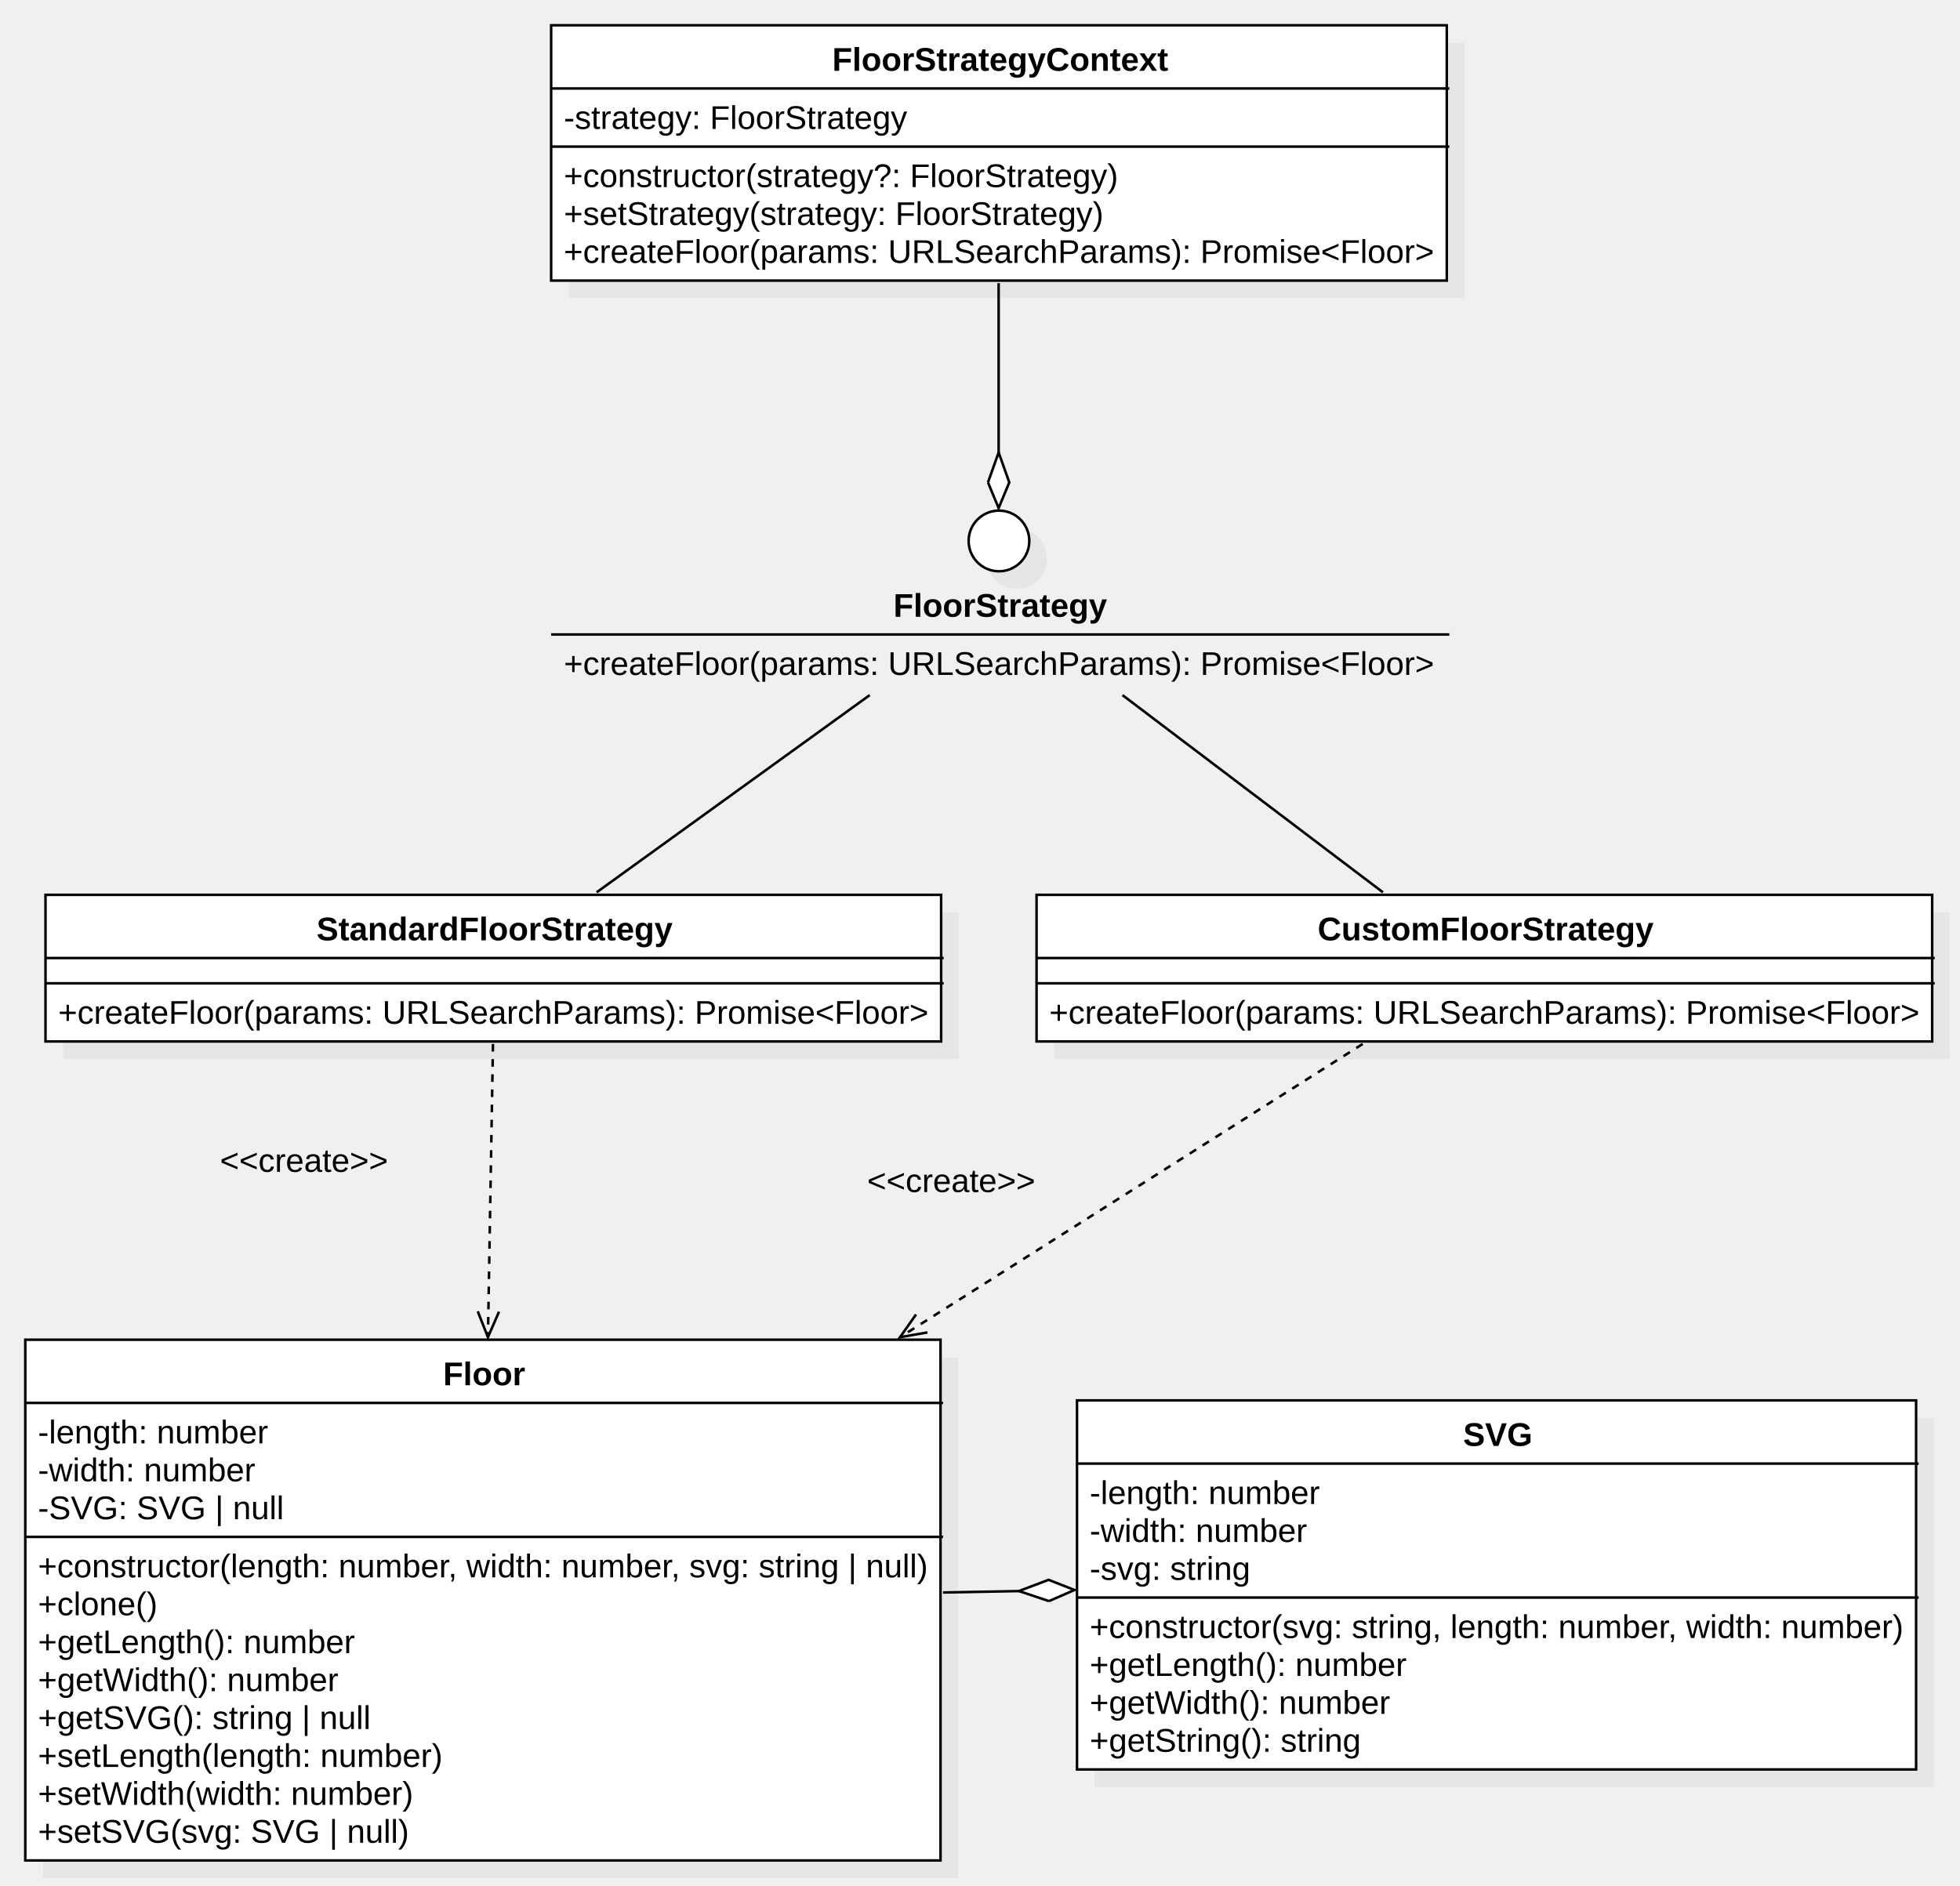
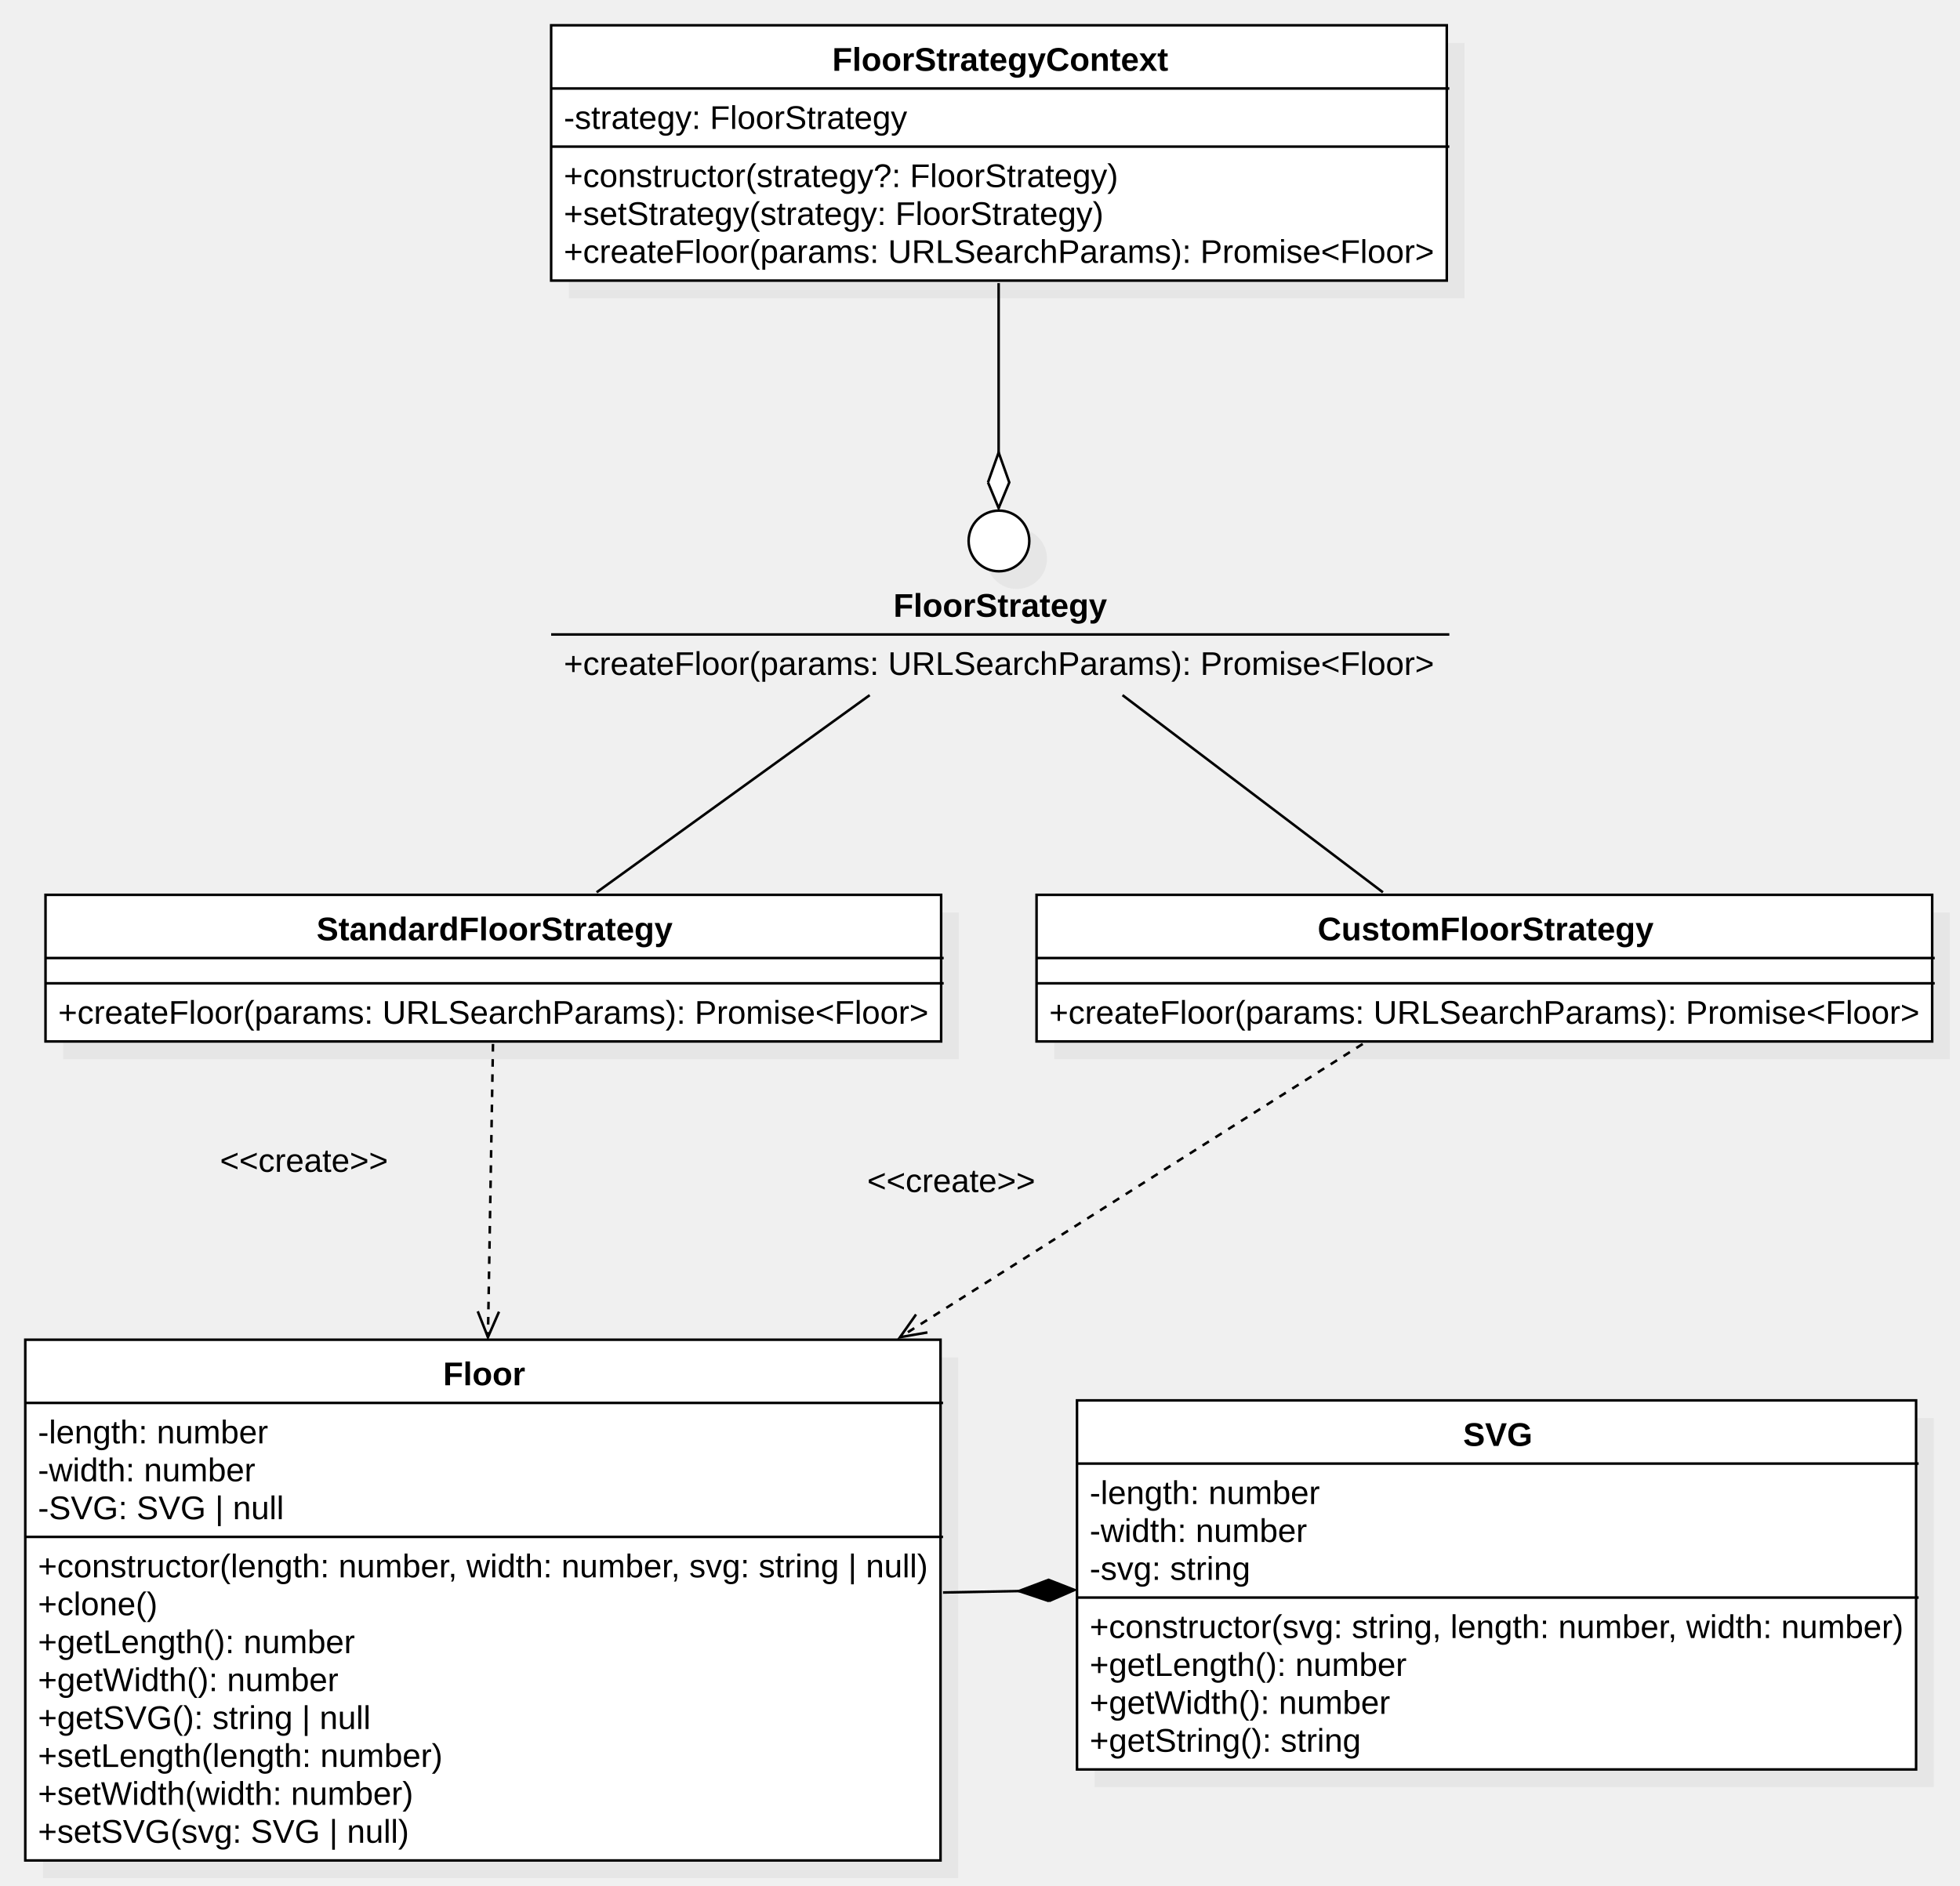
<svg xmlns="http://www.w3.org/2000/svg" version="1.1" width="775.259" height="746">
  <defs />
  <g>
    <g>
      <rect fill="#C0C0C0" stroke="none" x="87" y="695" width="362.016" height="206" transform="matrix(1 0 0 1 -70 -158)" fill-opacity="0.2" />
    </g>
    <g>
      <rect fill="#ffffff" stroke="none" x="80" y="688" width="362.016" height="206" transform="matrix(1 0 0 1 -70 -158)" />
    </g>
    <g>
      <path fill="none" stroke="#000000" paint-order="fill stroke markers" d=" M 10 530 L 372.016 530 L 372.016 736 L 10 736 L 10 530 Z Z" stroke-miterlimit="10" stroke-dasharray="" />
    </g>
    <g>
      <path fill="none" stroke="#000000" paint-order="fill stroke markers" d=" M 10 555 L 373.016 555" stroke-miterlimit="10" stroke-dasharray="" />
    </g>
    <g>
      <path fill="none" stroke="#000000" paint-order="fill stroke markers" d=" M 10 608 L 373.016 608" stroke-miterlimit="10" stroke-dasharray="" />
    </g>
    <g>
      <g>
        <path fill="none" stroke="none" />
        <text fill="#000000" stroke="none" font-family="Arial" font-size="13px" font-style="normal" font-weight="bold" text-decoration="undefined" x="261.508" y="701.5" text-anchor="middle" dominant-baseline="central" transform="matrix(1 0 0 1 -70 -158)">Floor</text>
      </g>
    </g>
    <g>
      <g>
        <path fill="none" stroke="none" />
        <text fill="#000000" stroke="none" font-family="Arial" font-size="13px" font-style="normal" font-weight="normal" text-decoration="undefined" x="85" y="724.5" text-anchor="start" dominant-baseline="central" transform="matrix(1 0 0 1 -70 -158)">-length: number</text>
      </g>
    </g>
    <g>
      <g>
        <path fill="none" stroke="none" />
        <text fill="#000000" stroke="none" font-family="Arial" font-size="13px" font-style="normal" font-weight="normal" text-decoration="undefined" x="85" y="739.5" text-anchor="start" dominant-baseline="central" transform="matrix(1 0 0 1 -70 -158)">-width: number</text>
      </g>
    </g>
    <g>
      <g>
        <path fill="none" stroke="none" />
        <text fill="#000000" stroke="none" font-family="Arial" font-size="13px" font-style="normal" font-weight="normal" text-decoration="undefined" x="85" y="754.5" text-anchor="start" dominant-baseline="central" transform="matrix(1 0 0 1 -70 -158)">-SVG: SVG | null</text>
      </g>
    </g>
    <g>
      <g>
        <path fill="none" stroke="none" />
        <text fill="#000000" stroke="none" font-family="Arial" font-size="13px" font-style="normal" font-weight="normal" text-decoration="undefined" x="85" y="777.5" text-anchor="start" dominant-baseline="central" transform="matrix(1 0 0 1 -70 -158)">+constructor(length: number, width: number, svg: string | null)</text>
      </g>
    </g>
    <g>
      <g>
        <path fill="none" stroke="none" />
        <text fill="#000000" stroke="none" font-family="Arial" font-size="13px" font-style="normal" font-weight="normal" text-decoration="undefined" x="85" y="792.5" text-anchor="start" dominant-baseline="central" transform="matrix(1 0 0 1 -70 -158)">+clone()</text>
      </g>
    </g>
    <g>
      <g>
        <path fill="none" stroke="none" />
        <text fill="#000000" stroke="none" font-family="Arial" font-size="13px" font-style="normal" font-weight="normal" text-decoration="undefined" x="85" y="807.5" text-anchor="start" dominant-baseline="central" transform="matrix(1 0 0 1 -70 -158)">+getLength(): number</text>
      </g>
    </g>
    <g>
      <g>
        <path fill="none" stroke="none" />
        <text fill="#000000" stroke="none" font-family="Arial" font-size="13px" font-style="normal" font-weight="normal" text-decoration="undefined" x="85" y="822.5" text-anchor="start" dominant-baseline="central" transform="matrix(1 0 0 1 -70 -158)">+getWidth(): number</text>
      </g>
    </g>
    <g>
      <g>
        <path fill="none" stroke="none" />
        <text fill="#000000" stroke="none" font-family="Arial" font-size="13px" font-style="normal" font-weight="normal" text-decoration="undefined" x="85" y="837.5" text-anchor="start" dominant-baseline="central" transform="matrix(1 0 0 1 -70 -158)">+getSVG(): string | null</text>
      </g>
    </g>
    <g>
      <g>
        <path fill="none" stroke="none" />
        <text fill="#000000" stroke="none" font-family="Arial" font-size="13px" font-style="normal" font-weight="normal" text-decoration="undefined" x="85" y="852.5" text-anchor="start" dominant-baseline="central" transform="matrix(1 0 0 1 -70 -158)">+setLength(length: number)</text>
      </g>
    </g>
    <g>
      <g>
        <path fill="none" stroke="none" />
        <text fill="#000000" stroke="none" font-family="Arial" font-size="13px" font-style="normal" font-weight="normal" text-decoration="undefined" x="85" y="867.5" text-anchor="start" dominant-baseline="central" transform="matrix(1 0 0 1 -70 -158)">+setWidth(width: number)</text>
      </g>
    </g>
    <g>
      <g>
        <path fill="none" stroke="none" />
        <text fill="#000000" stroke="none" font-family="Arial" font-size="13px" font-style="normal" font-weight="normal" text-decoration="undefined" x="85" y="882.5" text-anchor="start" dominant-baseline="central" transform="matrix(1 0 0 1 -70 -158)">+setSVG(svg: SVG | null)</text>
      </g>
    </g>
    <g>
      <path fill="#C0C0C0" stroke="none" paint-order="stroke fill markers" d=" M 390.129 221 C 390.129 214.373 395.502 209 402.129 209 C 408.757 209 414.129 214.373 414.129 221 C 414.129 227.627 408.757 233 402.129 233 C 395.502 233 390.129 227.627 390.129 221 Z" fill-opacity="0.2" />
    </g>
    <g>
      <path fill="#ffffff" stroke="none" paint-order="stroke fill markers" d=" M 383.129 214 C 383.129 207.373 388.502 202 395.129 202 C 401.757 202 407.129 207.373 407.129 214 C 407.129 220.627 401.757 226 395.129 226 C 388.502 226 383.129 220.627 383.129 214 Z" />
    </g>
    <g>
      <path fill="none" stroke="#000000" paint-order="fill stroke markers" d=" M 383.129 214 C 383.129 207.373 388.502 202 395.129 202 C 401.757 202 407.129 207.373 407.129 214 C 407.129 220.627 401.757 226 395.129 226 C 388.502 226 383.129 220.627 383.129 214 Z" stroke-miterlimit="10" stroke-dasharray="" />
    </g>
    <g>
      <path fill="none" stroke="#000000" paint-order="fill stroke markers" d=" M 218 251 L 573.259 251" stroke-miterlimit="10" stroke-dasharray="" />
    </g>
    <g>
      <g>
        <path fill="none" stroke="none" />
        <text fill="#000000" stroke="none" font-family="Arial" font-size="13px" font-style="normal" font-weight="bold" text-decoration="undefined" x="465.629" y="397.5" text-anchor="middle" dominant-baseline="central" transform="matrix(1 0 0 1 -70 -158)">FloorStrategy</text>
      </g>
    </g>
    <g>
      <g>
        <path fill="none" stroke="none" />
        <text fill="#000000" stroke="none" font-family="Arial" font-size="13px" font-style="normal" font-weight="normal" text-decoration="undefined" x="293" y="420.5" text-anchor="start" dominant-baseline="central" transform="matrix(1 0 0 1 -70 -158)">+createFloor(params: URLSearchParams): Promise&lt;Floor&gt;</text>
      </g>
    </g>
    <g>
      <rect fill="#C0C0C0" stroke="none" x="95" y="519" width="354.259" height="58" transform="matrix(1 0 0 1 -70 -158)" fill-opacity="0.2" />
    </g>
    <g>
      <rect fill="#ffffff" stroke="none" x="88" y="512" width="354.259" height="58" transform="matrix(1 0 0 1 -70 -158)" />
    </g>
    <g>
      <path fill="none" stroke="#000000" paint-order="fill stroke markers" d=" M 18 354 L 372.259 354 L 372.259 412 L 18 412 L 18 354 Z Z" stroke-miterlimit="10" stroke-dasharray="" />
    </g>
    <g>
      <path fill="none" stroke="#000000" paint-order="fill stroke markers" d=" M 18 379 L 373.259 379" stroke-miterlimit="10" stroke-dasharray="" />
    </g>
    <g>
      <path fill="none" stroke="#000000" paint-order="fill stroke markers" d=" M 18 389 L 373.259 389" stroke-miterlimit="10" stroke-dasharray="" />
    </g>
    <g>
      <g>
        <path fill="none" stroke="none" />
        <text fill="#000000" stroke="none" font-family="Arial" font-size="13px" font-style="normal" font-weight="bold" text-decoration="undefined" x="265.629" y="525.5" text-anchor="middle" dominant-baseline="central" transform="matrix(1 0 0 1 -70 -158)">StandardFloorStrategy</text>
      </g>
    </g>
    <g>
      <g>
        <path fill="none" stroke="none" />
        <text fill="#000000" stroke="none" font-family="Arial" font-size="13px" font-style="normal" font-weight="normal" text-decoration="undefined" x="93" y="558.5" text-anchor="start" dominant-baseline="central" transform="matrix(1 0 0 1 -70 -158)">+createFloor(params: URLSearchParams): Promise&lt;Floor&gt;</text>
      </g>
    </g>
    <g>
      <rect fill="#C0C0C0" stroke="none" x="487" y="519" width="354.259" height="58" transform="matrix(1 0 0 1 -70 -158)" fill-opacity="0.2" />
    </g>
    <g>
      <rect fill="#ffffff" stroke="none" x="480" y="512" width="354.259" height="58" transform="matrix(1 0 0 1 -70 -158)" />
    </g>
    <g>
      <path fill="none" stroke="#000000" paint-order="fill stroke markers" d=" M 410 354 L 764.259 354 L 764.259 412 L 410 412 L 410 354 Z Z" stroke-miterlimit="10" stroke-dasharray="" />
    </g>
    <g>
      <path fill="none" stroke="#000000" paint-order="fill stroke markers" d=" M 410 379 L 765.259 379" stroke-miterlimit="10" stroke-dasharray="" />
    </g>
    <g>
      <path fill="none" stroke="#000000" paint-order="fill stroke markers" d=" M 410 389 L 765.259 389" stroke-miterlimit="10" stroke-dasharray="" />
    </g>
    <g>
      <g>
        <path fill="none" stroke="none" />
        <text fill="#000000" stroke="none" font-family="Arial" font-size="13px" font-style="normal" font-weight="bold" text-decoration="undefined" x="657.629" y="525.5" text-anchor="middle" dominant-baseline="central" transform="matrix(1 0 0 1 -70 -158)">CustomFloorStrategy</text>
      </g>
    </g>
    <g>
      <g>
        <path fill="none" stroke="none" />
        <text fill="#000000" stroke="none" font-family="Arial" font-size="13px" font-style="normal" font-weight="normal" text-decoration="undefined" x="485" y="558.5" text-anchor="start" dominant-baseline="central" transform="matrix(1 0 0 1 -70 -158)">+createFloor(params: URLSearchParams): Promise&lt;Floor&gt;</text>
      </g>
    </g>
    <g>
      <rect fill="#C0C0C0" stroke="none" x="295" y="175" width="354.259" height="101" transform="matrix(1 0 0 1 -70 -158)" fill-opacity="0.2" />
    </g>
    <g>
      <rect fill="#ffffff" stroke="none" x="288" y="168" width="354.259" height="101" transform="matrix(1 0 0 1 -70 -158)" />
    </g>
    <g>
      <path fill="none" stroke="#000000" paint-order="fill stroke markers" d=" M 218 10 L 572.259 10 L 572.259 111 L 218 111 L 218 10 Z Z" stroke-miterlimit="10" stroke-dasharray="" />
    </g>
    <g>
      <path fill="none" stroke="#000000" paint-order="fill stroke markers" d=" M 218 35 L 573.259 35" stroke-miterlimit="10" stroke-dasharray="" />
    </g>
    <g>
      <path fill="none" stroke="#000000" paint-order="fill stroke markers" d=" M 218 58 L 573.259 58" stroke-miterlimit="10" stroke-dasharray="" />
    </g>
    <g>
      <g>
        <path fill="none" stroke="none" />
        <text fill="#000000" stroke="none" font-family="Arial" font-size="13px" font-style="normal" font-weight="bold" text-decoration="undefined" x="465.629" y="181.5" text-anchor="middle" dominant-baseline="central" transform="matrix(1 0 0 1 -70 -158)">FloorStrategyContext</text>
      </g>
    </g>
    <g>
      <g>
        <path fill="none" stroke="none" />
        <text fill="#000000" stroke="none" font-family="Arial" font-size="13px" font-style="normal" font-weight="normal" text-decoration="undefined" x="293" y="204.5" text-anchor="start" dominant-baseline="central" transform="matrix(1 0 0 1 -70 -158)">-strategy: FloorStrategy</text>
      </g>
    </g>
    <g>
      <g>
        <path fill="none" stroke="none" />
        <text fill="#000000" stroke="none" font-family="Arial" font-size="13px" font-style="normal" font-weight="normal" text-decoration="undefined" x="293" y="227.5" text-anchor="start" dominant-baseline="central" transform="matrix(1 0 0 1 -70 -158)">+constructor(strategy?: FloorStrategy)</text>
      </g>
    </g>
    <g>
      <g>
        <path fill="none" stroke="none" />
        <text fill="#000000" stroke="none" font-family="Arial" font-size="13px" font-style="normal" font-weight="normal" text-decoration="undefined" x="293" y="242.5" text-anchor="start" dominant-baseline="central" transform="matrix(1 0 0 1 -70 -158)">+setStrategy(strategy: FloorStrategy)</text>
      </g>
    </g>
    <g>
      <g>
        <path fill="none" stroke="none" />
        <text fill="#000000" stroke="none" font-family="Arial" font-size="13px" font-style="normal" font-weight="normal" text-decoration="undefined" x="293" y="257.5" text-anchor="start" dominant-baseline="central" transform="matrix(1 0 0 1 -70 -158)">+createFloor(params: URLSearchParams): Promise&lt;Floor&gt;</text>
      </g>
    </g>
    <g>
      <path fill="none" stroke="#000000" paint-order="fill stroke markers" d=" M 236 353 L 344 275" stroke-miterlimit="10" stroke-dasharray="" />
    </g>
    <g>
      <path fill="none" stroke="#000000" paint-order="fill stroke markers" d=" M 547 353 L 444 275" stroke-miterlimit="10" stroke-dasharray="" />
    </g>
    <g>
      <path fill="none" stroke="#000000" paint-order="fill stroke markers" d=" M 195 413 L 193 529" stroke-miterlimit="10" stroke-dasharray="3" />
    </g>
    <g>
      <path fill="none" stroke="#000000" paint-order="fill stroke markers" d=" M 188.966 518.766 L 193 529 L 197.384 518.911" stroke-miterlimit="10" stroke-dasharray="" />
    </g>
    <g>
      <g>
        <path fill="none" stroke="none" />
        <text fill="#000000" stroke="none" font-family="Arial" font-size="13px" font-style="normal" font-weight="normal" text-decoration="undefined" x="157" y="613" text-anchor="start" dominant-baseline="text-before-edge" transform="matrix(1 0 0 1 -70 -158)">&lt;&lt;create&gt;&gt;</text>
      </g>
    </g>
    <g>
      <path fill="none" stroke="#000000" paint-order="fill stroke markers" d=" M 539 413 L 356 529" stroke-miterlimit="10" stroke-dasharray="3" />
    </g>
    <g>
      <path fill="none" stroke="#000000" paint-order="fill stroke markers" d=" M 362.33 520.004 L 356 529 L 366.837 527.114" stroke-miterlimit="10" stroke-dasharray="" />
    </g>
    <g>
      <g>
        <path fill="none" stroke="none" />
        <text fill="#000000" stroke="none" font-family="Arial" font-size="13px" font-style="normal" font-weight="normal" text-decoration="undefined" x="413" y="621" text-anchor="start" dominant-baseline="text-before-edge" transform="matrix(1 0 0 1 -70 -158)">&lt;&lt;create&gt;&gt;</text>
      </g>
    </g>
    <g>
      <path fill="none" stroke="#000000" paint-order="fill stroke markers" d=" M 395 112 L 395 201" stroke-miterlimit="10" stroke-dasharray="" />
    </g>
    <g>
      <path fill="#FFFFFF" stroke="none" paint-order="stroke fill markers" d=" M 390.79 190.837 L 395 201 L 399.21 190.837 L 395 179" />
    </g>
    <g>
      <path fill="none" stroke="#000000" paint-order="fill stroke markers" d=" M 390.79 190.837 L 395 201 L 399.21 190.837 L 395 179 L 390.79 190.837" stroke-miterlimit="10" stroke-dasharray="" />
    </g>
    <g>
      <rect fill="#C0C0C0" stroke="none" x="503" y="719" width="331.896" height="146" transform="matrix(1 0 0 1 -70 -158)" fill-opacity="0.2" />
    </g>
    <g>
      <rect fill="#ffffff" stroke="none" x="496" y="712" width="331.896" height="146" transform="matrix(1 0 0 1 -70 -158)" />
    </g>
    <g>
      <path fill="none" stroke="#000000" paint-order="fill stroke markers" d=" M 426 554 L 757.896 554 L 757.896 700 L 426 700 L 426 554 Z Z" stroke-miterlimit="10" stroke-dasharray="" />
    </g>
    <g>
      <path fill="none" stroke="#000000" paint-order="fill stroke markers" d=" M 426 579 L 758.896 579" stroke-miterlimit="10" stroke-dasharray="" />
    </g>
    <g>
      <path fill="none" stroke="#000000" paint-order="fill stroke markers" d=" M 426 632 L 758.896 632" stroke-miterlimit="10" stroke-dasharray="" />
    </g>
    <g>
      <g>
        <path fill="none" stroke="none" />
        <text fill="#000000" stroke="none" font-family="Arial" font-size="13px" font-style="normal" font-weight="bold" text-decoration="undefined" x="662.448" y="725.5" text-anchor="middle" dominant-baseline="central" transform="matrix(1 0 0 1 -70 -158)">SVG</text>
      </g>
    </g>
    <g>
      <g>
        <path fill="none" stroke="none" />
        <text fill="#000000" stroke="none" font-family="Arial" font-size="13px" font-style="normal" font-weight="normal" text-decoration="undefined" x="501" y="748.5" text-anchor="start" dominant-baseline="central" transform="matrix(1 0 0 1 -70 -158)">-length: number</text>
      </g>
    </g>
    <g>
      <g>
        <path fill="none" stroke="none" />
        <text fill="#000000" stroke="none" font-family="Arial" font-size="13px" font-style="normal" font-weight="normal" text-decoration="undefined" x="501" y="763.5" text-anchor="start" dominant-baseline="central" transform="matrix(1 0 0 1 -70 -158)">-width: number</text>
      </g>
    </g>
    <g>
      <g>
        <path fill="none" stroke="none" />
        <text fill="#000000" stroke="none" font-family="Arial" font-size="13px" font-style="normal" font-weight="normal" text-decoration="undefined" x="501" y="778.5" text-anchor="start" dominant-baseline="central" transform="matrix(1 0 0 1 -70 -158)">-svg: string</text>
      </g>
    </g>
    <g>
      <g>
        <path fill="none" stroke="none" />
        <text fill="#000000" stroke="none" font-family="Arial" font-size="13px" font-style="normal" font-weight="normal" text-decoration="undefined" x="501" y="801.5" text-anchor="start" dominant-baseline="central" transform="matrix(1 0 0 1 -70 -158)">+constructor(svg: string, length: number, width: number)</text>
      </g>
    </g>
    <g>
      <g>
        <path fill="none" stroke="none" />
        <text fill="#000000" stroke="none" font-family="Arial" font-size="13px" font-style="normal" font-weight="normal" text-decoration="undefined" x="501" y="816.5" text-anchor="start" dominant-baseline="central" transform="matrix(1 0 0 1 -70 -158)">+getLength(): number</text>
      </g>
    </g>
    <g>
      <g>
        <path fill="none" stroke="none" />
        <text fill="#000000" stroke="none" font-family="Arial" font-size="13px" font-style="normal" font-weight="normal" text-decoration="undefined" x="501" y="831.5" text-anchor="start" dominant-baseline="central" transform="matrix(1 0 0 1 -70 -158)">+getWidth(): number</text>
      </g>
    </g>
    <g>
      <g>
        <path fill="none" stroke="none" />
        <text fill="#000000" stroke="none" font-family="Arial" font-size="13px" font-style="normal" font-weight="normal" text-decoration="undefined" x="501" y="846.5" text-anchor="start" dominant-baseline="central" transform="matrix(1 0 0 1 -70 -158)">+getString(): string</text>
      </g>
    </g>
    <g>
      <path fill="none" stroke="#000000" paint-order="fill stroke markers" d=" M 373 630 L 425 629" stroke-miterlimit="10" stroke-dasharray="" />
    </g>
    <g>
-       <path fill="#FFFFFF" stroke="none" paint-order="stroke fill markers" d=" M 414.92 633.404 L 425 629 L 414.758 624.987 L 403.004 629.423" />
+       <path fill="#000000" stroke="none" paint-order="stroke fill markers" d=" M 414.92 633.404 L 425 629 L 414.758 624.987 L 403.004 629.423" />
    </g>
    <g>
      <path fill="none" stroke="#000000" paint-order="fill stroke markers" d=" M 414.92 633.404 L 425 629 L 414.758 624.987 L 403.004 629.423 L 414.92 633.404" stroke-miterlimit="10" stroke-dasharray="" />
    </g>
  </g>
</svg>
